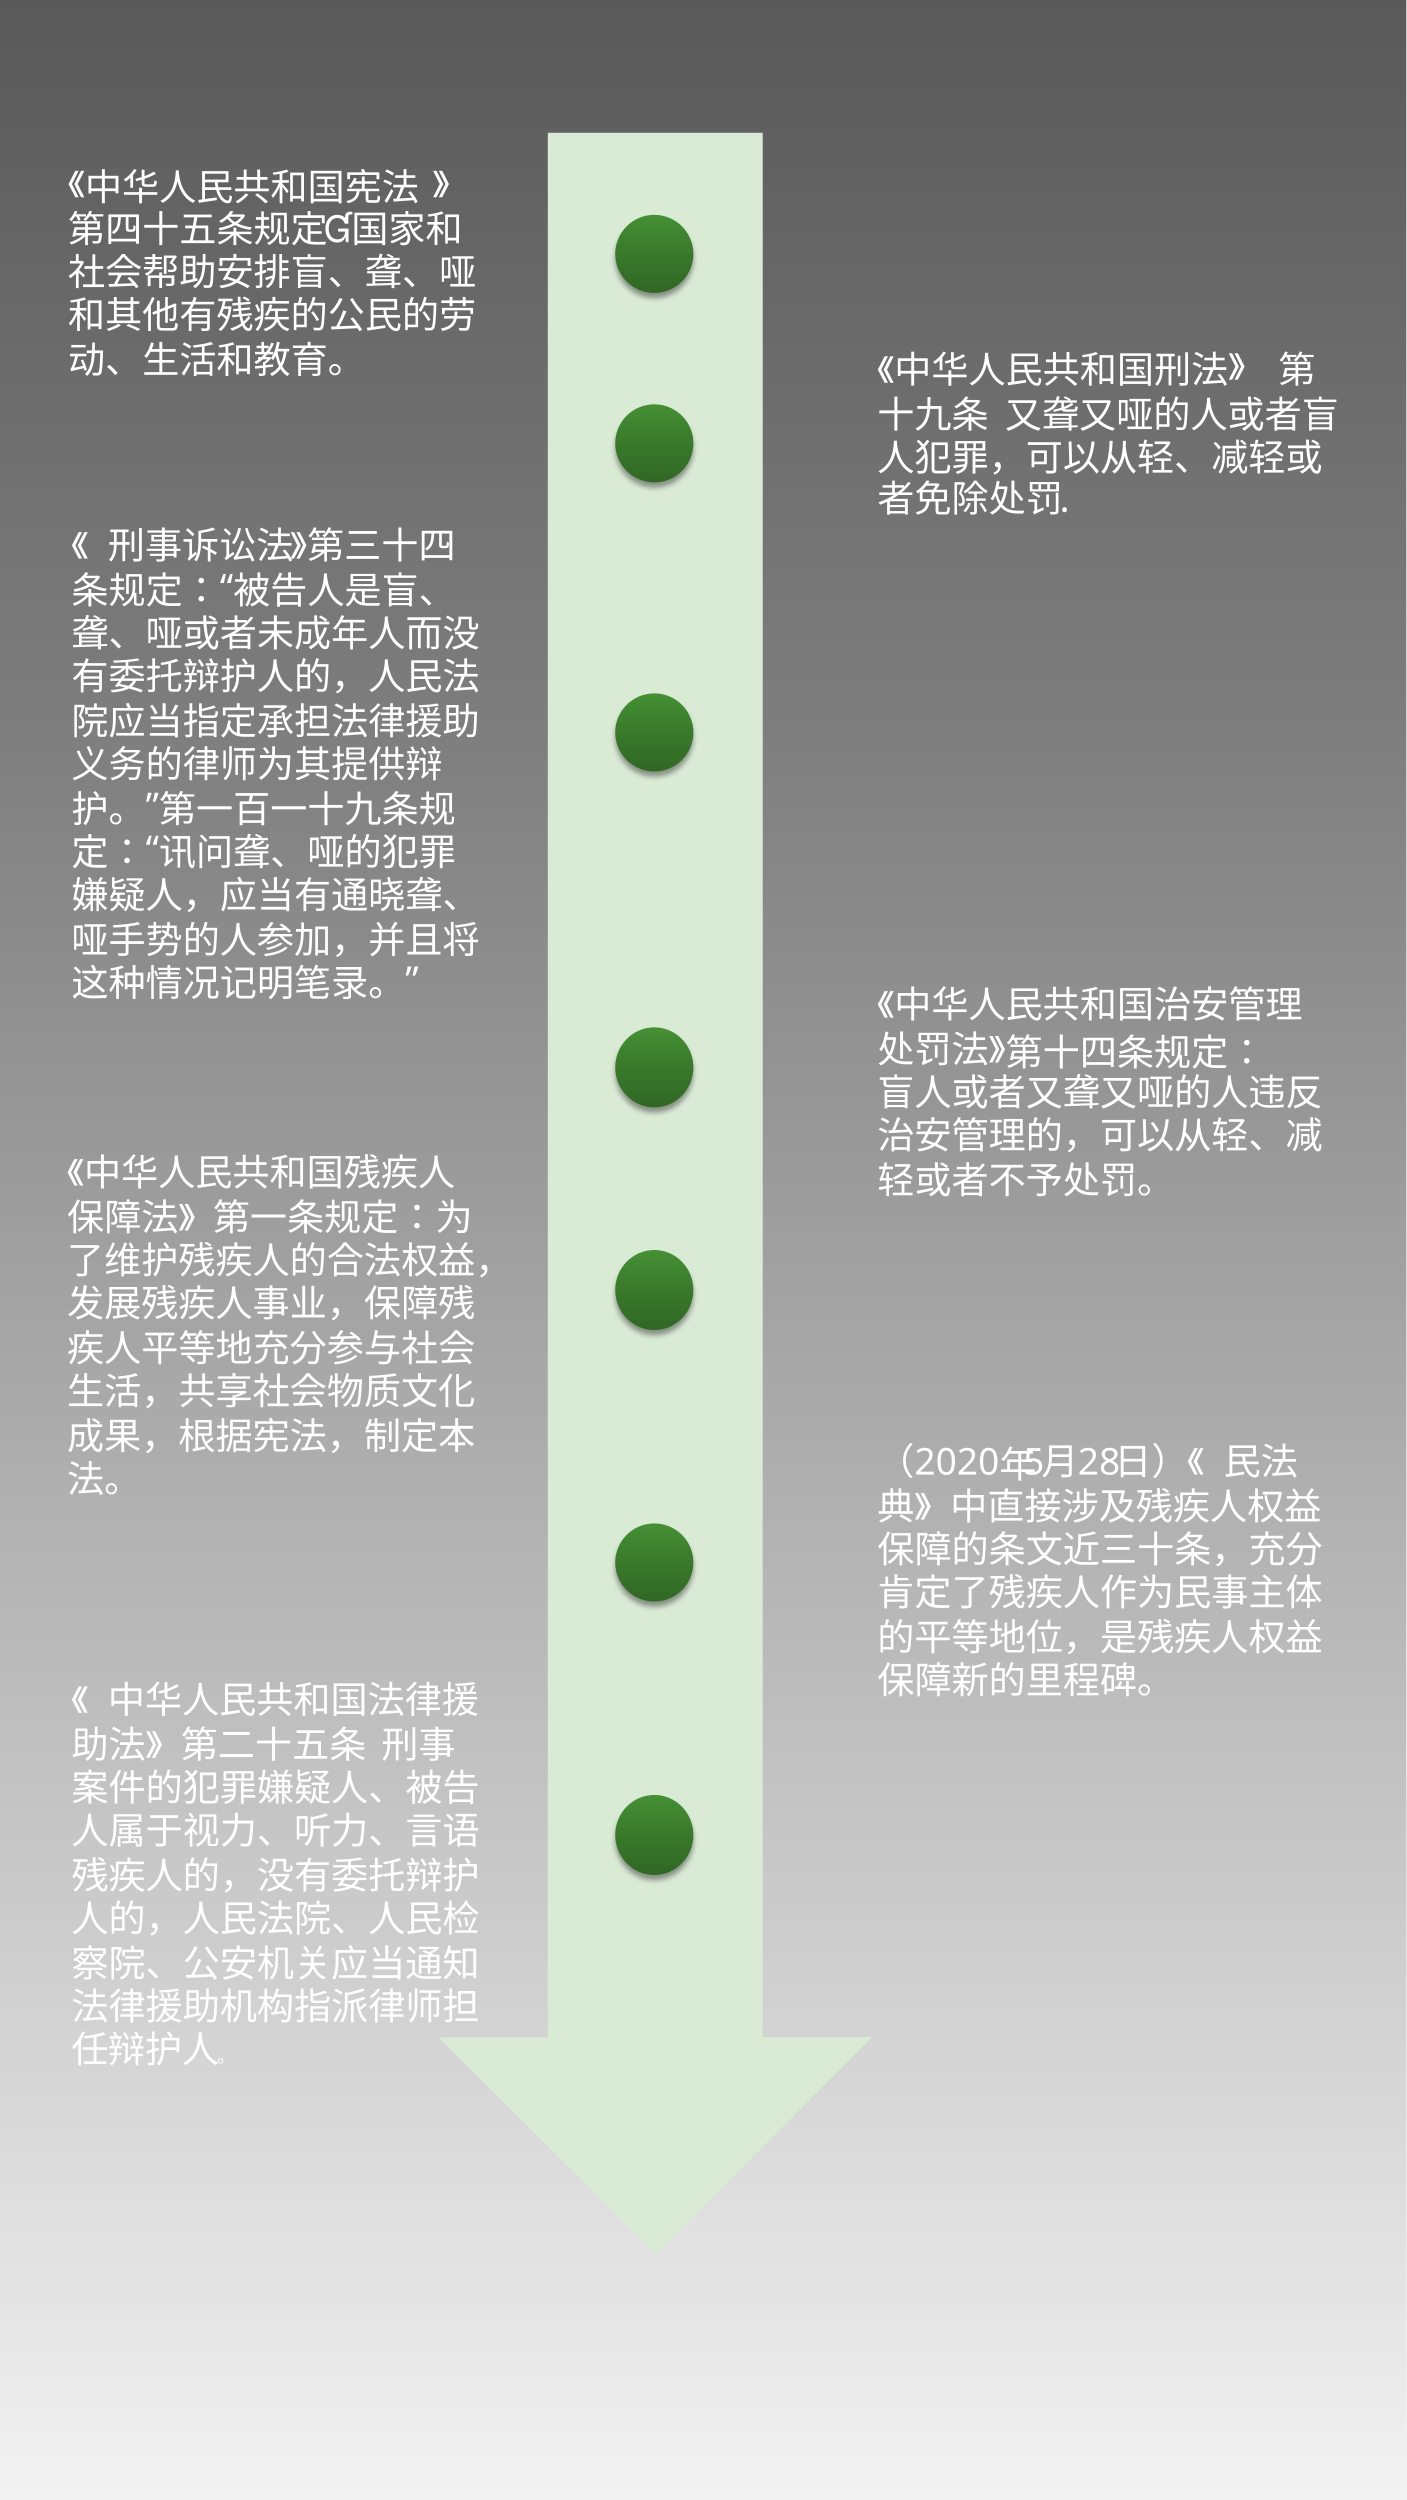
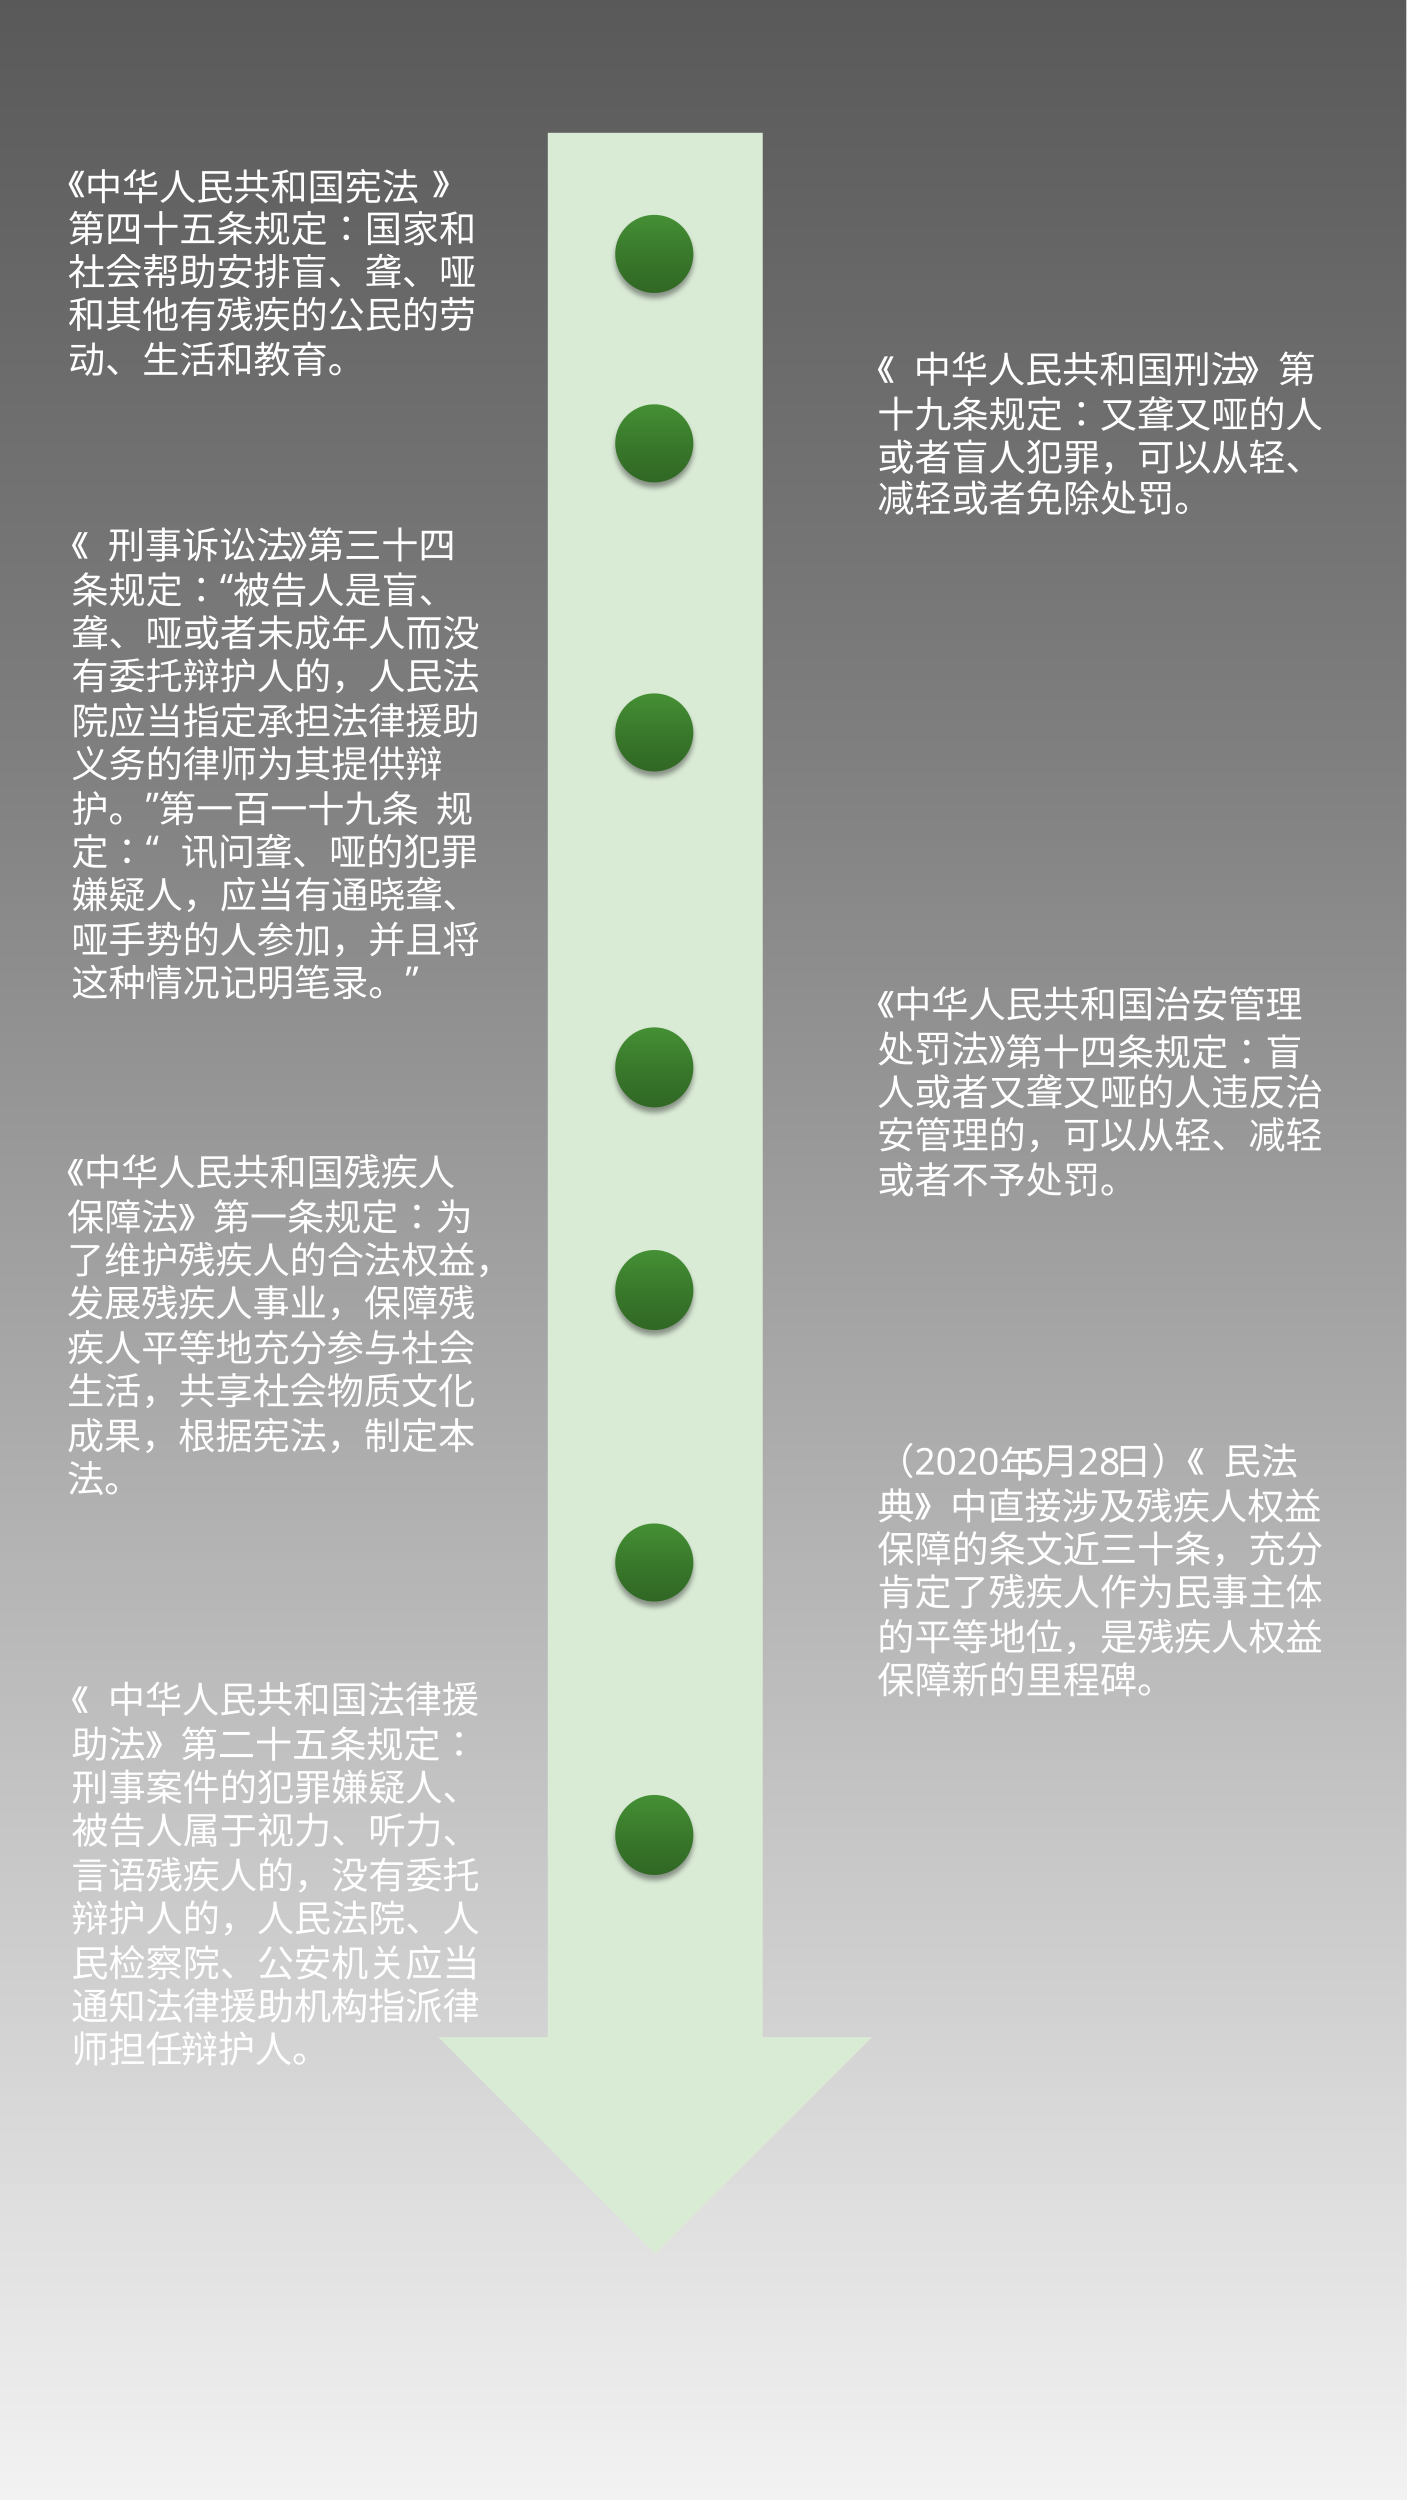
<svg xmlns="http://www.w3.org/2000/svg" width="720" height="1280" overflow="hidden">
  <defs>
    <filter id="fx0" x="-10%" y="-10%" width="120%" height="120%" filterUnits="userSpaceOnUse" primitiveUnits="userSpaceOnUse">
      <feComponentTransfer color-interpolation-filters="sRGB">
        <feFuncR type="discrete" tableValues="0 0" />
        <feFuncG type="discrete" tableValues="0 0" />
        <feFuncB type="discrete" tableValues="0 0" />
        <feFuncA type="linear" slope="0.38" intercept="0" />
      </feComponentTransfer>
      <feGaussianBlur stdDeviation="1.365 1.365" />
    </filter>
    <filter id="fx1" x="-10%" y="-10%" width="120%" height="120%" filterUnits="userSpaceOnUse" primitiveUnits="userSpaceOnUse">
      <feComponentTransfer color-interpolation-filters="sRGB">
        <feFuncR type="discrete" tableValues="0 0" />
        <feFuncG type="discrete" tableValues="0 0" />
        <feFuncB type="discrete" tableValues="0 0" />
        <feFuncA type="linear" slope="0.38" intercept="0" />
      </feComponentTransfer>
      <feGaussianBlur stdDeviation="1.365 1.365" />
    </filter>
    <filter id="fx2" x="-10%" y="-10%" width="120%" height="120%" filterUnits="userSpaceOnUse" primitiveUnits="userSpaceOnUse">
      <feComponentTransfer color-interpolation-filters="sRGB">
        <feFuncR type="discrete" tableValues="0 0" />
        <feFuncG type="discrete" tableValues="0 0" />
        <feFuncB type="discrete" tableValues="0 0" />
        <feFuncA type="linear" slope="0.38" intercept="0" />
      </feComponentTransfer>
      <feGaussianBlur stdDeviation="1.365 1.365" />
    </filter>
    <filter id="fx3" x="-10%" y="-10%" width="120%" height="120%" filterUnits="userSpaceOnUse" primitiveUnits="userSpaceOnUse">
      <feComponentTransfer color-interpolation-filters="sRGB">
        <feFuncR type="discrete" tableValues="0 0" />
        <feFuncG type="discrete" tableValues="0 0" />
        <feFuncB type="discrete" tableValues="0 0" />
        <feFuncA type="linear" slope="0.38" intercept="0" />
      </feComponentTransfer>
      <feGaussianBlur stdDeviation="1.365 1.365" />
    </filter>
    <filter id="fx4" x="-10%" y="-10%" width="120%" height="120%" filterUnits="userSpaceOnUse" primitiveUnits="userSpaceOnUse">
      <feComponentTransfer color-interpolation-filters="sRGB">
        <feFuncR type="discrete" tableValues="0 0" />
        <feFuncG type="discrete" tableValues="0 0" />
        <feFuncB type="discrete" tableValues="0 0" />
        <feFuncA type="linear" slope="0.38" intercept="0" />
      </feComponentTransfer>
      <feGaussianBlur stdDeviation="1.365 1.365" />
    </filter>
    <filter id="fx5" x="-10%" y="-10%" width="120%" height="120%" filterUnits="userSpaceOnUse" primitiveUnits="userSpaceOnUse">
      <feComponentTransfer color-interpolation-filters="sRGB">
        <feFuncR type="discrete" tableValues="0 0" />
        <feFuncG type="discrete" tableValues="0 0" />
        <feFuncB type="discrete" tableValues="0 0" />
        <feFuncA type="linear" slope="0.38" intercept="0" />
      </feComponentTransfer>
      <feGaussianBlur stdDeviation="1.365 1.365" />
    </filter>
    <filter id="fx6" x="-10%" y="-10%" width="120%" height="120%" filterUnits="userSpaceOnUse" primitiveUnits="userSpaceOnUse">
      <feComponentTransfer color-interpolation-filters="sRGB">
        <feFuncR type="discrete" tableValues="0 0" />
        <feFuncG type="discrete" tableValues="0 0" />
        <feFuncB type="discrete" tableValues="0 0" />
        <feFuncA type="linear" slope="0.38" intercept="0" />
      </feComponentTransfer>
      <feGaussianBlur stdDeviation="1.365 1.365" />
    </filter>
    <clipPath id="clip7">
      <rect x="0" y="0" width="720" height="1280" />
    </clipPath>
    <linearGradient x1="360" y1="0" x2="360" y2="1280" gradientUnits="userSpaceOnUse" spreadMethod="reflect" id="fill8">
      <stop offset="0" stop-color="#595959" />
      <stop offset="0.3" stop-color="#7F7F7F" />
      <stop offset="0.85" stop-color="#D9D9D9" />
      <stop offset="1" stop-color="#F2F2F2" stop-opacity="0.988" />
    </linearGradient>
    <clipPath id="clip9">
      <rect x="1" y="-1" width="51" height="53" />
    </clipPath>
    <clipPath id="clip10">
      <rect x="0" y="0" width="52" height="53" />
    </clipPath>
    <linearGradient x1="335" y1="960" x2="335" y2="919" gradientUnits="userSpaceOnUse" spreadMethod="reflect" id="fill11">
      <stop offset="0" stop-color="#306724" />
      <stop offset="0.55" stop-color="#3A7B2C" />
      <stop offset="1" stop-color="#459035" />
    </linearGradient>
    <clipPath id="clip12">
      <rect x="1" y="-1" width="51" height="53" />
    </clipPath>
    <clipPath id="clip13">
      <rect x="0" y="0" width="52" height="53" />
    </clipPath>
    <linearGradient x1="335" y1="681" x2="335" y2="640" gradientUnits="userSpaceOnUse" spreadMethod="reflect" id="fill14">
      <stop offset="0" stop-color="#306724" />
      <stop offset="0.55" stop-color="#3A7B2C" />
      <stop offset="1" stop-color="#459035" />
    </linearGradient>
    <clipPath id="clip15">
      <rect x="1" y="-1" width="51" height="53" />
    </clipPath>
    <clipPath id="clip16">
      <rect x="0" y="0" width="52" height="52" />
    </clipPath>
    <linearGradient x1="335" y1="395" x2="335" y2="355" gradientUnits="userSpaceOnUse" spreadMethod="reflect" id="fill17">
      <stop offset="0" stop-color="#306724" />
      <stop offset="0.55" stop-color="#3A7B2C" />
      <stop offset="1" stop-color="#459035" />
    </linearGradient>
    <clipPath id="clip18">
      <rect x="1" y="-1" width="51" height="53" />
    </clipPath>
    <clipPath id="clip19">
      <rect x="0" y="0" width="52" height="52" />
    </clipPath>
    <linearGradient x1="335" y1="247" x2="335" y2="207" gradientUnits="userSpaceOnUse" spreadMethod="reflect" id="fill20">
      <stop offset="0" stop-color="#306724" />
      <stop offset="0.55" stop-color="#3A7B2C" />
      <stop offset="1" stop-color="#459035" />
    </linearGradient>
    <clipPath id="clip21">
      <rect x="1" y="-1" width="51" height="53" />
    </clipPath>
    <clipPath id="clip22">
      <rect x="0" y="0" width="52" height="52" />
    </clipPath>
    <linearGradient x1="335" y1="150" x2="335" y2="110" gradientUnits="userSpaceOnUse" spreadMethod="reflect" id="fill23">
      <stop offset="0" stop-color="#306724" />
      <stop offset="0.55" stop-color="#3A7B2C" />
      <stop offset="1" stop-color="#459035" />
    </linearGradient>
    <clipPath id="clip24">
      <rect x="1" y="-1" width="51" height="53" />
    </clipPath>
    <clipPath id="clip25">
      <rect x="0" y="0" width="52" height="52" />
    </clipPath>
    <linearGradient x1="335" y1="820" x2="335" y2="780" gradientUnits="userSpaceOnUse" spreadMethod="reflect" id="fill26">
      <stop offset="0" stop-color="#306724" />
      <stop offset="0.55" stop-color="#3A7B2C" />
      <stop offset="1" stop-color="#459035" />
    </linearGradient>
    <clipPath id="clip27">
      <rect x="1" y="-1" width="51" height="53" />
    </clipPath>
    <clipPath id="clip28">
      <rect x="0" y="0" width="52" height="53" />
    </clipPath>
    <linearGradient x1="335" y1="567" x2="335" y2="526" gradientUnits="userSpaceOnUse" spreadMethod="reflect" id="fill29">
      <stop offset="0" stop-color="#306724" />
      <stop offset="0.55" stop-color="#3A7B2C" />
      <stop offset="1" stop-color="#459035" />
    </linearGradient>
  </defs>
  <g clip-path="url(#clip7)">
    <rect x="0" y="0" width="720" height="1280" fill="url(#fill8)" />
    <path d="M230.5 1045.5 283 1045.5 283 70.5 388 70.5 388 1045.5 440.5 1045.5 335.5 1150.5Z" fill="#D9EAD5" fill-rule="evenodd" />
    <path d="M224.417 1042.98 280.48 1042.98 280.48 67.98 390.52 67.98 390.52 1042.98 446.583 1042.98 335.5 1154.06ZM335.5 1149.79 439.283 1046 387.496 1046 387.496 71.004 283.504 71.004 283.504 1046 231.717 1046ZM234.15 1047.01 284.512 1047.01 284.512 72.012 386.488 72.012 386.488 1047.01 436.85 1047.01 335.5 1148.36ZM335.5 1146.94 434.417 1048.02 385.48 1048.02 385.48 73.02 285.52 73.02 285.52 1048.02 236.583 1048.02Z" fill="#D9EAD5" />
    <g clip-path="url(#clip9)" filter="url(#fx0)" transform="translate(309 916)">
      <g clip-path="url(#clip10)">
        <path d="M6 26.167C6 14.845 14.954 5.667 26 5.667 37.046 5.667 46 14.845 46 26.167 46 37.489 37.046 46.667 26 46.667 14.954 46.667 6 37.489 6 26.167Z" fill="#FF0000" fill-rule="evenodd" />
      </g>
    </g>
    <path d="M315 939.5C315 928.178 323.954 919 335 919 346.046 919 355 928.178 355 939.5 355 950.822 346.046 960 335 960 323.954 960 315 950.822 315 939.5Z" fill="url(#fill11)" fill-rule="evenodd" />
    <g clip-path="url(#clip12)" filter="url(#fx1)" transform="translate(309 637)">
      <g clip-path="url(#clip13)">
        <path d="M6 26.167C6 14.845 14.954 5.667 26 5.667 37.046 5.667 46 14.845 46 26.167 46 37.489 37.046 46.667 26 46.667 14.954 46.667 6 37.489 6 26.167Z" fill="#FF0000" fill-rule="evenodd" />
      </g>
    </g>
    <path d="M315 660.5C315 649.178 323.954 640 335 640 346.046 640 355 649.178 355 660.5 355 671.822 346.046 681 335 681 323.954 681 315 671.822 315 660.5Z" fill="url(#fill14)" fill-rule="evenodd" />
    <g clip-path="url(#clip15)" filter="url(#fx2)" transform="translate(309 352)">
      <g clip-path="url(#clip16)">
        <path d="M6 25.667C6 14.621 14.954 5.667 26 5.667 37.046 5.667 46 14.621 46 25.667 46 36.712 37.046 45.667 26 45.667 14.954 45.667 6 36.712 6 25.667Z" fill="#FF0000" fill-rule="evenodd" />
      </g>
    </g>
    <path d="M315 375C315 363.954 323.954 355 335 355 346.046 355 355 363.954 355 375 355 386.046 346.046 395 335 395 323.954 395 315 386.046 315 375Z" fill="url(#fill17)" fill-rule="evenodd" />
    <g clip-path="url(#clip18)" filter="url(#fx3)" transform="translate(309 204)">
      <g clip-path="url(#clip19)">
        <path d="M6 25.667C6 14.621 14.954 5.667 26 5.667 37.046 5.667 46 14.621 46 25.667 46 36.712 37.046 45.667 26 45.667 14.954 45.667 6 36.712 6 25.667Z" fill="#FF0000" fill-rule="evenodd" />
      </g>
    </g>
    <path d="M315 227C315 215.954 323.954 207 335 207 346.046 207 355 215.954 355 227 355 238.046 346.046 247 335 247 323.954 247 315 238.046 315 227Z" fill="url(#fill20)" fill-rule="evenodd" />
    <g clip-path="url(#clip21)" filter="url(#fx4)" transform="translate(309 107)">
      <g clip-path="url(#clip22)">
        <path d="M6 25.667C6 14.621 14.954 5.667 26 5.667 37.046 5.667 46 14.621 46 25.667 46 36.712 37.046 45.667 26 45.667 14.954 45.667 6 36.712 6 25.667Z" fill="#FF0000" fill-rule="evenodd" />
      </g>
    </g>
    <path d="M315 130C315 118.954 323.954 110 335 110 346.046 110 355 118.954 355 130 355 141.046 346.046 150 335 150 323.954 150 315 141.046 315 130Z" fill="url(#fill23)" fill-rule="evenodd" />
    <g clip-path="url(#clip24)" filter="url(#fx5)" transform="translate(309 777)">
      <g clip-path="url(#clip25)">
        <path d="M6 25.667C6 14.621 14.954 5.667 26 5.667 37.046 5.667 46 14.621 46 25.667 46 36.712 37.046 45.667 26 45.667 14.954 45.667 6 36.712 6 25.667Z" fill="#FF0000" fill-rule="evenodd" />
      </g>
    </g>
    <path d="M315 800C315 788.954 323.954 780 335 780 346.046 780 355 788.954 355 800 355 811.046 346.046 820 335 820 323.954 820 315 811.046 315 800Z" fill="url(#fill26)" fill-rule="evenodd" />
    <g clip-path="url(#clip27)" filter="url(#fx6)" transform="translate(309 523)">
      <g clip-path="url(#clip28)">
        <path d="M6 26.167C6 14.845 14.954 5.667 26 5.667 37.046 5.667 46 14.845 46 26.167 46 37.489 37.046 46.667 26 46.667 14.954 46.667 6 37.489 6 26.167Z" fill="#FF0000" fill-rule="evenodd" />
      </g>
    </g>
    <path d="M315 546.5C315 535.178 323.954 526 335 526 346.046 526 355 535.178 355 546.5 355 557.822 346.046 567 335 567 323.954 567 315 557.822 315 546.5Z" fill="url(#fill29)" fill-rule="evenodd" />
    <text fill="#FFFFFF" font-family="YouYuan,YouYuan_MSFontService,sans-serif" font-weight="400" font-size="19" transform="translate(34.7984 101)">《中华人民共和国宪法<tspan font-size="19" x="186.667" y="0">》</tspan>
-       <tspan font-size="19" x="0" y="23">第四十五条规定</tspan>
-       <tspan font-size="19" x="130.667" y="23"></tspan>国家和<tspan font-size="19" x="0" y="45">社会帮助安排盲、聋、哑</tspan>
+       <tspan font-size="19" x="0" y="23">第四十五条规定：国家和</tspan>
+       <tspan font-size="19" x="0" y="45">社会帮助安排盲、聋、哑</tspan>
      <tspan font-size="19" x="0" y="67">和其他有残疾的公民的劳</tspan>
      <tspan font-size="19" x="0" y="90">动、生活和教育。</tspan>
-       <tspan font-size="19" x="414.37" y="95">《</tspan>中华人民共和国刑法》<tspan font-size="19" x="619.704" y="95">第</tspan>
-       <tspan font-size="19" x="414.37" y="118">十九条</tspan>
-       <tspan font-size="19" x="479.704" y="118">又聋又哑的人或者盲</tspan>
-       <tspan font-size="19" x="414.37" y="140">人犯罪，可以从轻、减轻或</tspan>
-       <tspan font-size="19" x="414.37" y="161">者免除处罚</tspan>
-       <tspan font-family="SimSun,SimSun_MSFontService,sans-serif" font-size="19" x="507.704" y="161">.</tspan>
+       <tspan font-family="SimSun,SimSun_MSFontService,sans-serif" font-size="19" x="414.37" y="95">《</tspan>
+       <tspan font-family="SimSun,SimSun_MSFontService,sans-serif" font-size="19" x="433.037" y="95">中华人民共和国刑法</tspan>
+       <tspan font-family="SimSun,SimSun_MSFontService,sans-serif" font-size="19" x="601.037" y="95">》</tspan>
+       <tspan font-family="SimSun,SimSun_MSFontService,sans-serif" font-size="19" x="619.704" y="95">第</tspan>
+       <tspan font-family="SimSun,SimSun_MSFontService,sans-serif" font-size="19" x="414.37" y="118">十九条规定：又聋又哑的人</tspan>
+       <tspan font-family="SimSun,SimSun_MSFontService,sans-serif" font-size="19" x="414.37" y="140">或者盲人犯罪，可以从轻、</tspan>
+       <tspan font-family="SimSun,SimSun_MSFontService,sans-serif" font-size="19" x="414.37" y="161">减轻或者免除处罚。</tspan>
      <tspan font-size="19" x="1.744" y="185">《</tspan>
      <tspan font-size="19" x="20.411" y="185">刑事诉讼法</tspan>
      <tspan font-size="19" x="113.744" y="185">》</tspan>第三十四<tspan font-size="19" x="1.744" y="208">条规定：“被告人是盲、</tspan>
      <tspan font-size="19" x="1.744" y="230">聋、哑或者未成年人而没</tspan>
      <tspan font-size="19" x="1.744" y="252">有委托辩护人的，人民法</tspan>
      <tspan font-size="19" x="1.744" y="275">院应当指定承担法律援助</tspan>
      <tspan font-size="19" x="1.744" y="297">义务的律师为其提供辩</tspan>
-       <tspan font-size="19" x="1.744" y="320">护。”第一百一十九条规</tspan>
-       <tspan font-size="19" x="1.744" y="342">定：“讯问聋、哑的犯罪</tspan>
+       <tspan font-size="19" x="1.744" y="320">护。”第一百一十九条</tspan>
+       <tspan font-size="19" x="188.411" y="320">规</tspan>
+       <tspan font-size="19" x="1.744" y="342">定：“</tspan>
+       <tspan font-size="19" x="57.744" y="342">讯问聋、哑的犯罪</tspan>
      <tspan font-size="19" x="1.744" y="364">嫌疑人，应当有通晓聋、</tspan>
      <tspan font-size="19" x="1.744" y="387">哑手势的人参加，并且将</tspan>
      <tspan font-size="19" x="1.744" y="409">这种情况记明笔录。”</tspan>
-       <tspan font-size="19" x="414.37" y="420">《</tspan>中华人民共和国治安管理<tspan font-size="19" x="414.37" y="443">处罚法</tspan>》第十四条规定：<tspan font-size="19" x="414.37" y="465">盲人或者又聋又哑的人违反</tspan>
-       <tspan font-size="19" x="414.37" y="487">治安管理的，可以从轻、减</tspan>
-       <tspan font-size="19" x="414.37" y="510">轻或者不予处罚。</tspan>
+       <tspan font-size="19" x="414.37" y="420">《</tspan>中华人民共和国治安管理<tspan font-size="19" x="414.37" y="443">处罚法</tspan>》第十四条规定：盲<tspan font-size="19" x="414.37" y="465">人</tspan>或者又聋又哑的人违反治<tspan font-size="19" x="414.37" y="487">安管理的，可以从轻、减轻</tspan>
+       <tspan font-size="19" x="414.37" y="510">或者不予处罚。</tspan>
      <tspan font-size="19" x="-0.486" y="506">《</tspan>中华人民共和国残疾人<tspan font-size="19" x="-0.486" y="529">保障法</tspan>》<tspan font-size="19" x="74.181" y="529">第一条规定：为</tspan>
      <tspan font-size="19" x="-0.486" y="551">了维护残疾人的合法权益，</tspan>
      <tspan font-size="19" x="-0.486" y="573">发展残疾人事业，保障残</tspan>
      <tspan font-size="19" x="-0.486" y="596">疾人平等地充分参与社会</tspan>
      <tspan font-size="19" x="-0.486" y="618">生活，共享社会物质文化</tspan>
      <tspan font-size="19" x="-0.486" y="641">成果，根据宪法，制定本</tspan>
      <tspan font-size="19" x="-0.486" y="663">法。</tspan>
      <tspan font-size="19" x="414.37" y="654">（</tspan>2020年<tspan font-size="19" x="489.037" y="654">5</tspan>
      <tspan font-size="19" x="498.37" y="654">月</tspan>
      <tspan font-size="19" x="517.037" y="654">28</tspan>
      <tspan font-size="19" x="535.703" y="654">日）</tspan>
      <tspan font-size="19" x="573.037" y="654">《</tspan>
      <tspan font-size="19" x="591.703" y="654">民法</tspan>
      <tspan font-size="19" x="414.37" y="677">典</tspan>》<tspan font-size="19" x="451.703" y="677">中直接涉及残疾人权益</tspan>
      <tspan font-size="19" x="414.37" y="699">保障的条文近三十条，充分</tspan>
      <tspan font-size="19" x="414.37" y="721">肯定了残疾人作为民事主体</tspan>
      <tspan font-size="19" x="414.37" y="744">的平等地位，是残疾人权益</tspan>
      <tspan font-size="19" x="414.37" y="766">保障新的里程碑。</tspan>
      <tspan font-size="19" x="1.744" y="776">《</tspan>
      <tspan font-size="19" x="20.411" y="776">中华人民共和国法律援</tspan>
-       <tspan font-size="19" x="1.744" y="799">助法</tspan>》<tspan font-size="19" x="57.744" y="799">第二十五条</tspan>
-       <tspan font-size="19" x="160.411" y="799">刑事</tspan>
-       <tspan font-size="19" x="1.744" y="821">案件的犯罪嫌疑人、被告</tspan>
-       <tspan font-size="19" x="1.744" y="843">人属于视力、听力、言语</tspan>
-       <tspan font-size="19" x="1.744" y="866">残疾人的，没有委托辩护</tspan>
-       <tspan font-size="19" x="1.744" y="888">人的，人民法院、人民检</tspan>
-       <tspan font-size="19" x="1.744" y="911">察院、公安机关应当通知</tspan>
-       <tspan font-size="19" x="1.744" y="933">法律援助机构指派律师担</tspan>
-       <tspan font-size="19" x="1.744" y="955">任</tspan>
-       <tspan font-size="19" x="20.411" y="955">辩护人</tspan>
-       <tspan font-size="9" x="76.411" y="955">。</tspan>
+       <tspan font-size="19" x="1.744" y="799">助法</tspan>》<tspan font-size="19" x="57.744" y="799">第二十五</tspan>条规定：<tspan font-size="19" x="1.744" y="821">刑事</tspan>案件的犯罪嫌疑人、<tspan font-size="19" x="1.744" y="843">被告人属于视力、听力、</tspan>
+       <tspan font-size="19" x="1.744" y="866">言语残疾人的，没有委托</tspan>
+       <tspan font-size="19" x="1.744" y="888">辩护人的，人民法院、人</tspan>
+       <tspan font-size="19" x="1.744" y="911">民检察院、公安机关应当</tspan>
+       <tspan font-size="19" x="1.744" y="933">通知法律援助机构指派律</tspan>
+       <tspan font-size="19" x="1.744" y="955">师担任</tspan>
+       <tspan font-size="19" x="57.744" y="955">辩护人。</tspan>
    </text>
  </g>
</svg>
